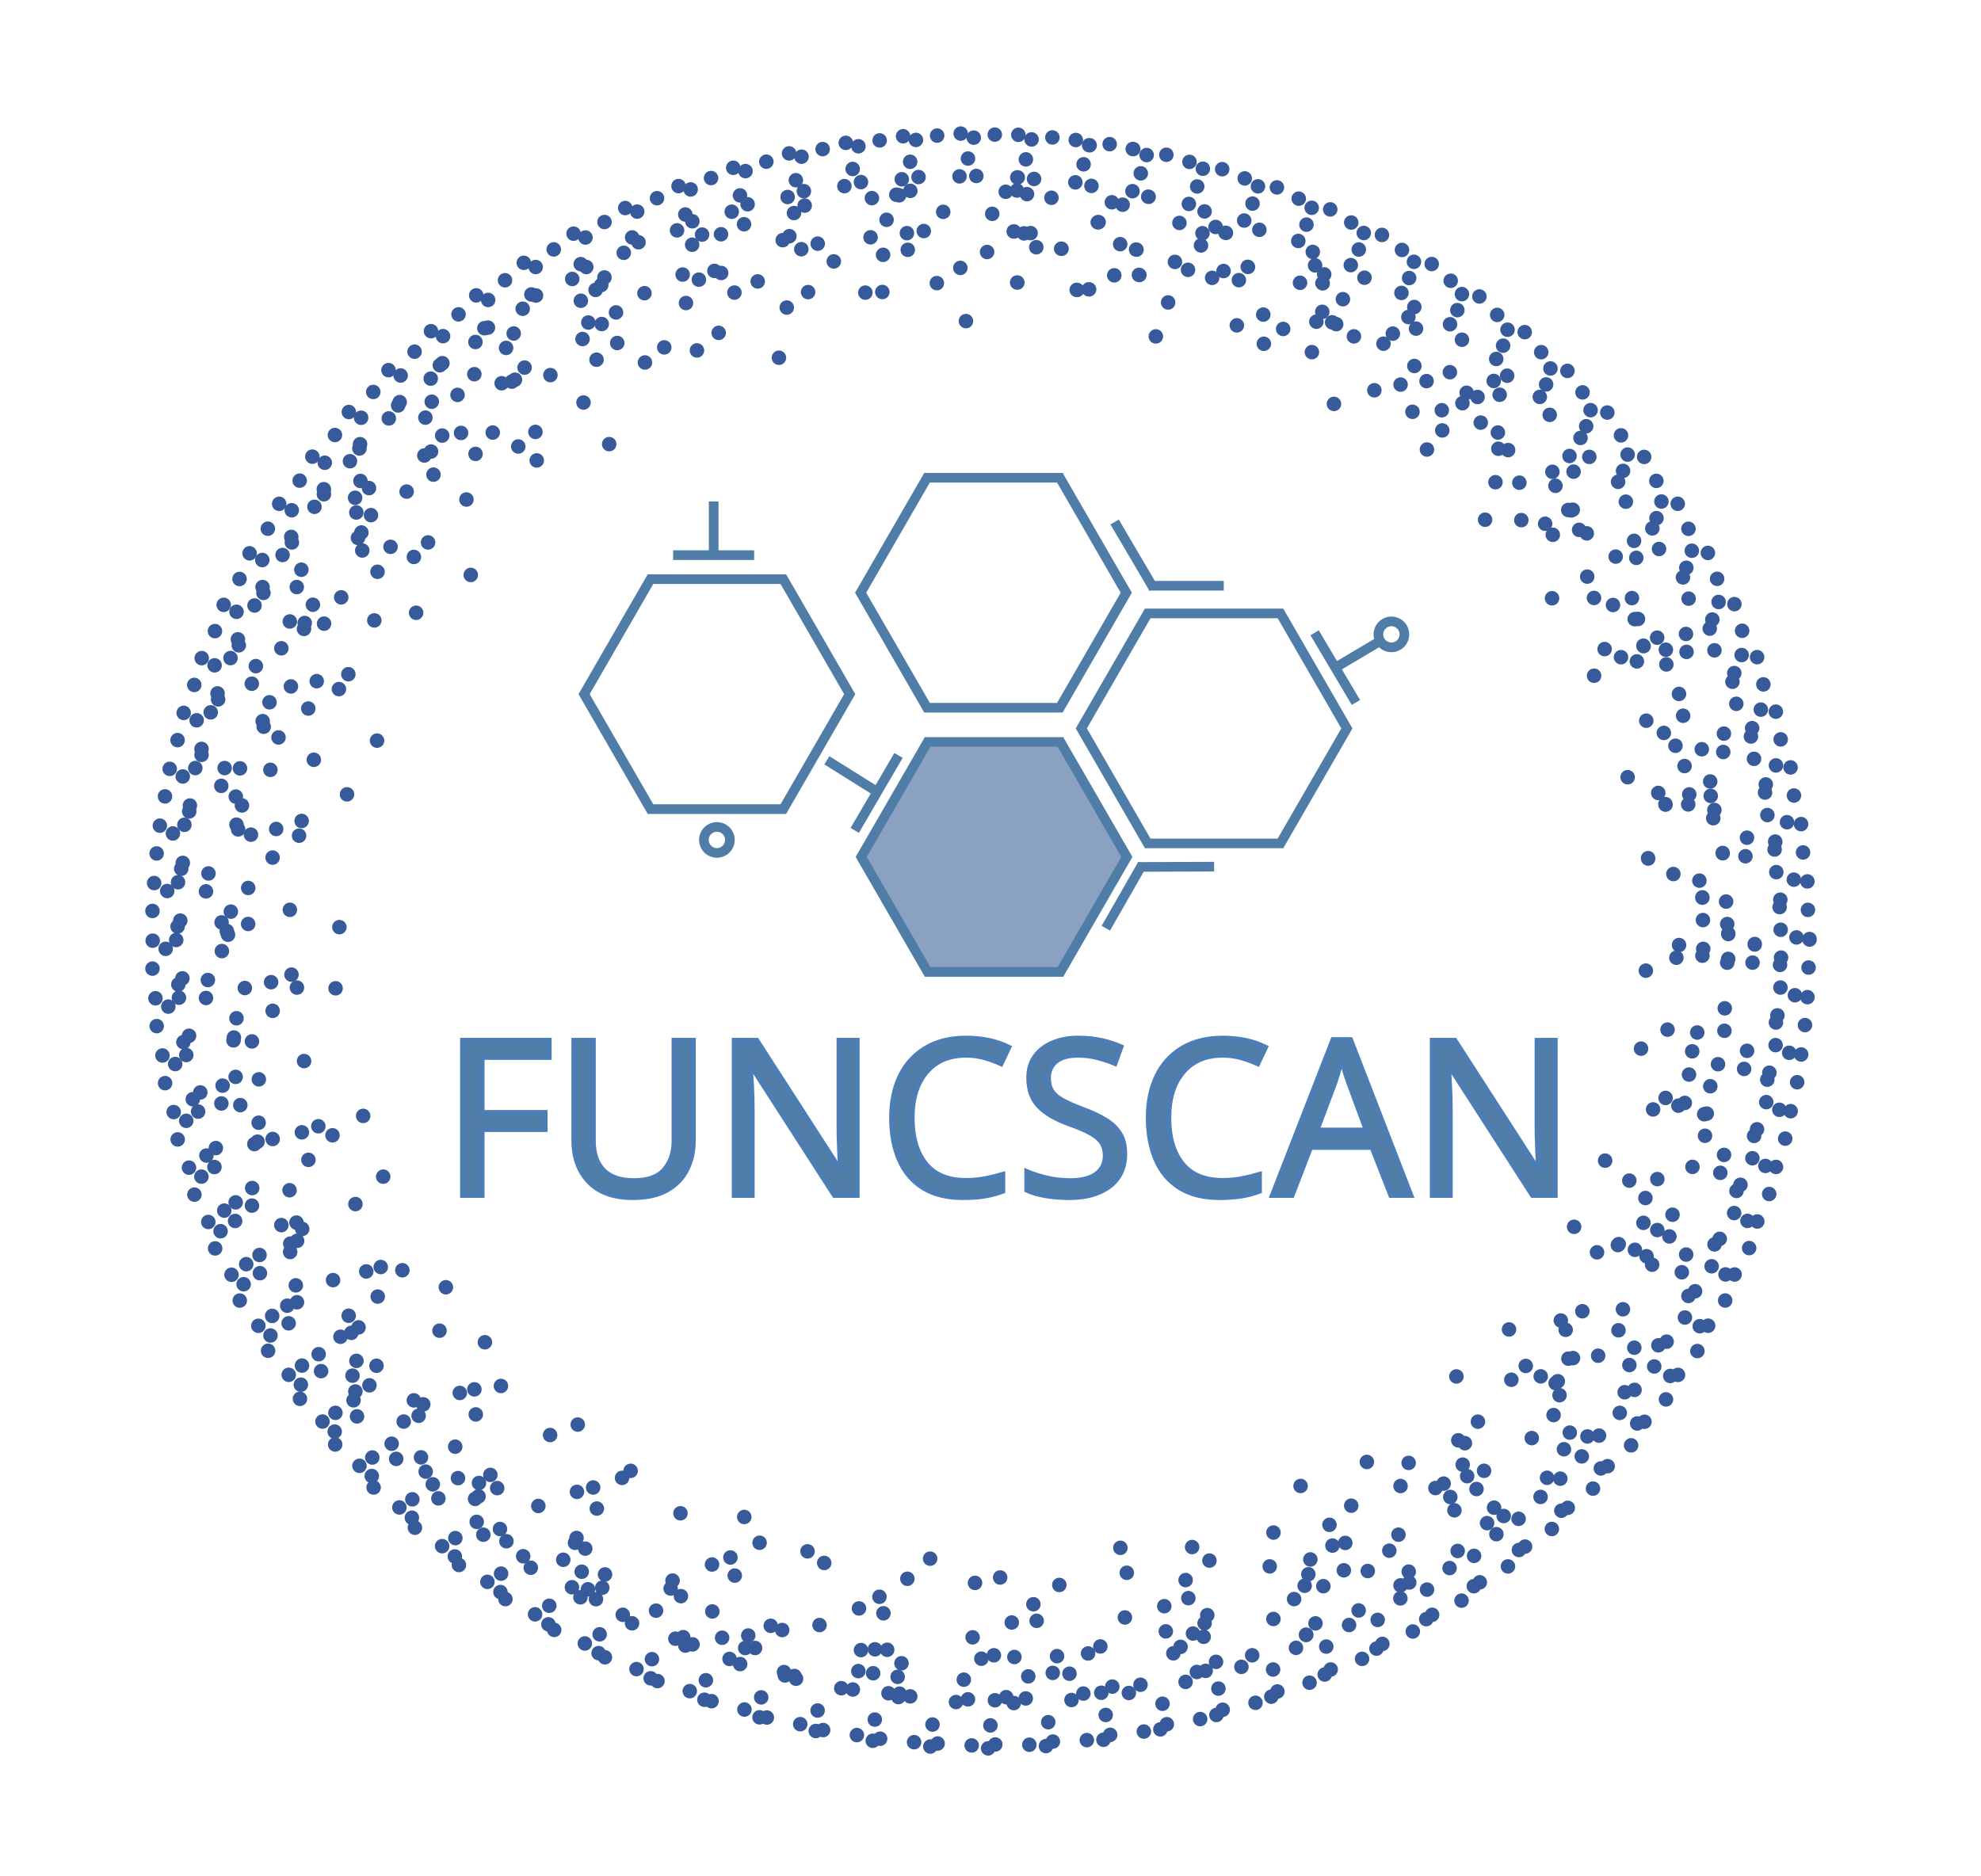
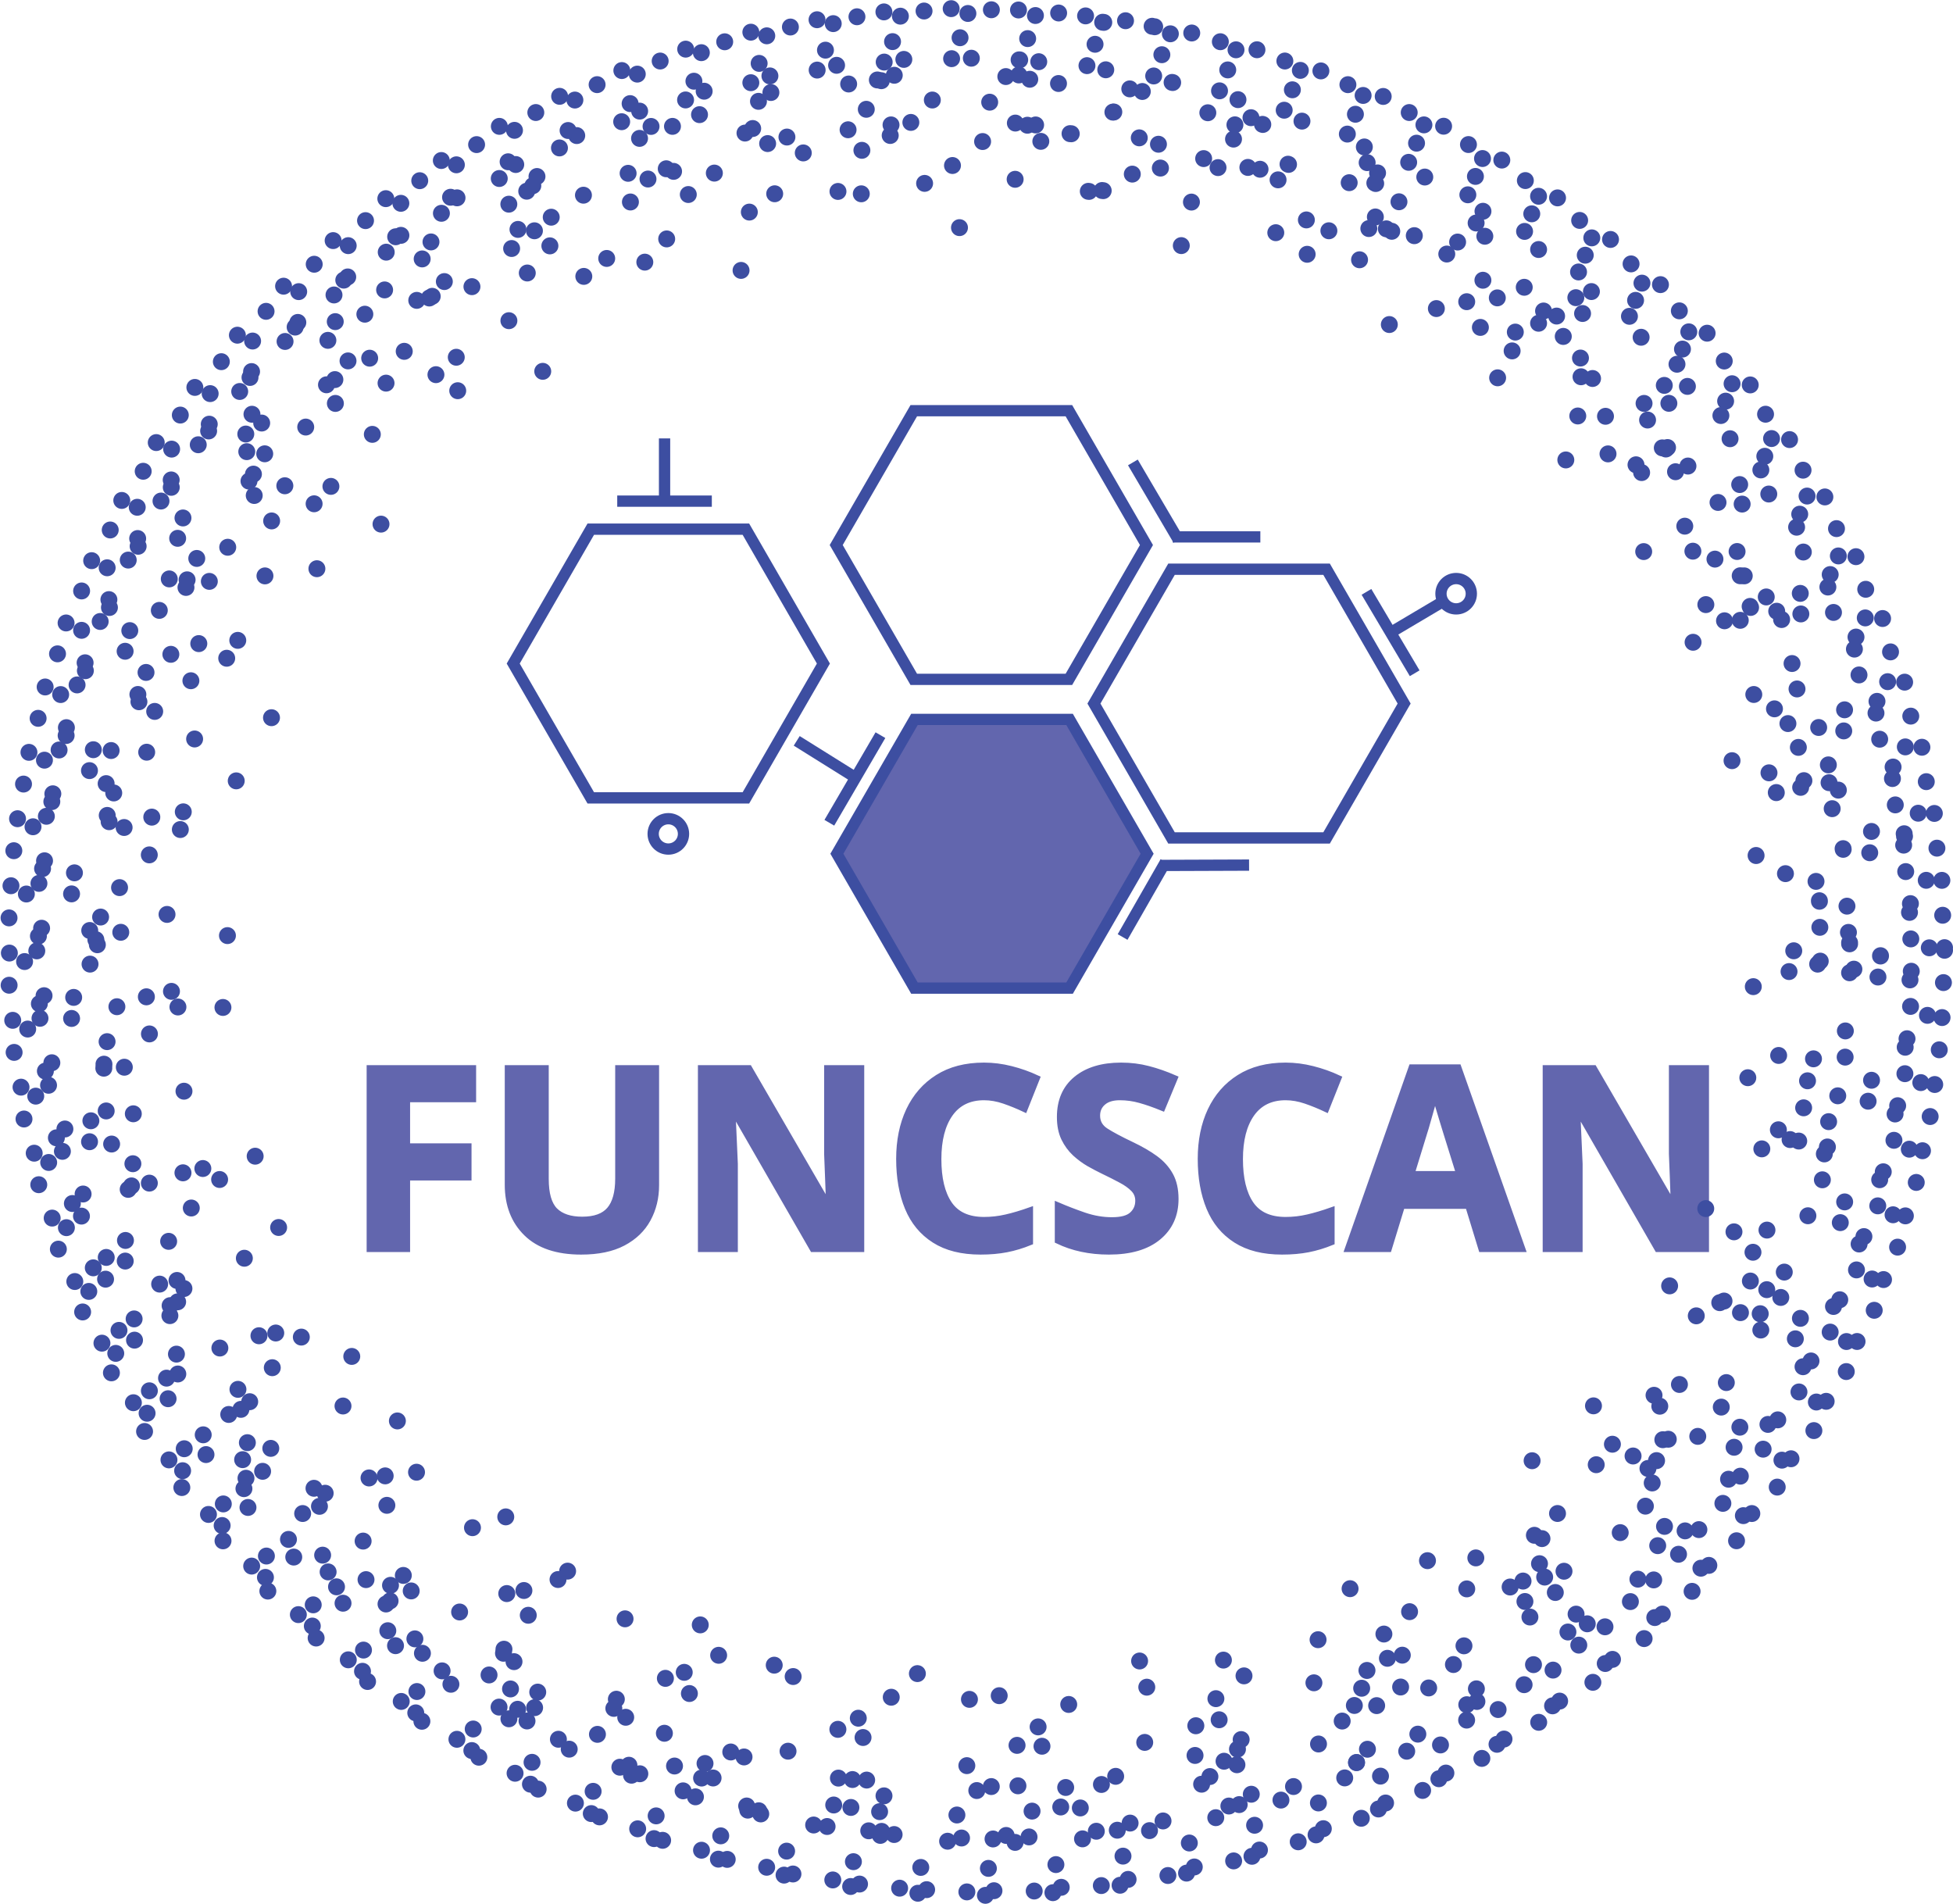
- <svg xmlns="http://www.w3.org/2000/svg" version="1.1" x="0px" y="0px" viewBox="0 0 410.18 388.36" style="enable-background:new 0 0 410.18 388.36;" xml:space="preserve">
-   <style type="text/css">
- 	.st0{fill:none;stroke:#507DA7;stroke-width:2;stroke-miterlimit:10;}
- 	.st1{fill:#8AA1C1;stroke:#507DA7;stroke-width:2;stroke-miterlimit:10;}
- 	.st2{fill:none;stroke:#507DA7;stroke-width:2;stroke-linecap:square;stroke-linejoin:bevel;stroke-miterlimit:10;}
- 	.st3{fill:none;stroke:#507DA7;stroke-width:2;stroke-linejoin:bevel;stroke-miterlimit:10;}
- 	.st4{fill:none;}
- 	.st5{fill:#507DA7;stroke:#4C7DB4;stroke-miterlimit:10;}
- 	.st6{font-family:'BerlinSansFBDemi-Bold';}
- 	.st7{font-size:45px;}
- 	.st8{fill:none;stroke:#365A9A;stroke-width:3;stroke-linecap:round;stroke-miterlimit:10;stroke-dasharray:0,11.944;}
- 	.st9{fill:none;stroke:#365A9A;stroke-width:3;stroke-linecap:round;stroke-miterlimit:10;stroke-dasharray:0,11.97;}
- 	.st10{fill:none;stroke:#365A9A;stroke-width:3;stroke-linecap:round;stroke-miterlimit:10;stroke-dasharray:0,11.994;}
- 	.st11{fill:none;stroke:#365A9A;stroke-width:3;stroke-linecap:round;stroke-miterlimit:10;stroke-dasharray:0,22.099;}
- 	.st12{fill:none;stroke:#365A9A;stroke-width:3;stroke-linecap:round;stroke-miterlimit:10;stroke-dasharray:0,22.136;}
- 	.st13{fill:none;stroke:#365A9A;stroke-width:3;stroke-linecap:round;stroke-miterlimit:10;stroke-dasharray:0,21.931;}
- 	.st14{fill:none;stroke:#365A9A;stroke-width:3;stroke-linecap:round;stroke-miterlimit:10;stroke-dasharray:0,31.814;}
- 	.st15{fill:none;stroke:#365A9A;stroke-width:3;stroke-linecap:round;stroke-miterlimit:10;stroke-dasharray:0,31.814;}
- 	.st16{fill:none;stroke:#365A9A;stroke-width:3;stroke-linecap:round;stroke-miterlimit:10;stroke-dasharray:0,31.547;}
- 	.st17{fill:none;stroke:#365A9A;stroke-width:3;stroke-linecap:round;stroke-miterlimit:10;stroke-dasharray:0,31.545;}
- 	.st18{fill:none;stroke:#365A9A;stroke-width:3;stroke-linecap:round;stroke-miterlimit:10;stroke-dasharray:0,31.971;}
- 	.st19{fill:none;stroke:#365A9A;stroke-width:3;stroke-linecap:round;stroke-miterlimit:10;stroke-dasharray:0,32.183;}
- 	.st20{fill:none;stroke:#365A9A;stroke-width:3;stroke-linecap:round;stroke-miterlimit:10;stroke-dasharray:0,32.183;}
- 	.st21{fill:none;stroke:#365A9A;stroke-width:3;stroke-linecap:round;stroke-miterlimit:10;stroke-dasharray:0,31.857;}
- 	.st22{fill:none;stroke:#365A9A;stroke-width:3;stroke-linecap:round;stroke-miterlimit:10;stroke-dasharray:0,31.857;}
- 	.st23{fill:none;stroke:#365A9A;stroke-width:3;stroke-linecap:round;stroke-miterlimit:10;stroke-dasharray:0,32.311;}
- 	.st24{fill:none;stroke:#365A9A;stroke-width:3;stroke-linecap:round;stroke-miterlimit:10;stroke-dasharray:0,39.577;}
- 	.st25{fill:none;stroke:#365A9A;stroke-width:3;stroke-linecap:round;stroke-miterlimit:10;stroke-dasharray:0,40.392;}
- 	.st26{fill:none;stroke:#365A9A;stroke-width:3;stroke-linecap:round;stroke-miterlimit:10;stroke-dasharray:0,11.981;}
- </style>
-   <g id="Layer_1">
- </g>
-   <g id="Layer_3">
-     <g>
-       <polygon class="st0" points="134.69,167.57 120.94,143.76 134.69,119.94 162.19,119.94 175.94,143.76 162.19,167.57   " />
-       <polygon class="st1" points="192.07,201.29 178.32,177.47 192.07,153.66 219.57,153.66 233.32,177.47 219.57,201.29   " />
-       <polygon class="st0" points="191.95,146.57 178.2,122.75 191.95,98.94 219.45,98.94 233.2,122.75 219.45,146.57   " />
-       <polygon class="st0" points="237.64,174.67 223.89,150.85 237.64,127.04 265.13,127.04 278.88,150.85 265.13,174.67   " />
-       <g>
-         <line class="st0" x1="181.89" y1="164.15" x2="171.2" y2="157.46" />
-         <line class="st0" x1="186.04" y1="156.45" x2="176.98" y2="171.98" />
-       </g>
-       <line class="st0" x1="156.15" y1="114.97" x2="139.38" y2="114.97" />
-       <g>
-         <line class="st2" x1="238.35" y1="120.97" x2="231.3" y2="108.97" />
-         <line class="st3" x1="253.39" y1="121.31" x2="237.86" y2="121.31" />
-       </g>
-       <g>
-         <line class="st2" x1="236.62" y1="179.54" x2="250.39" y2="179.49" />
-         <line class="st3" x1="228.97" y1="192.23" x2="236.57" y2="178.95" />
-       </g>
-       <line class="st0" x1="147.77" y1="103.85" x2="147.77" y2="114.97" />
-       <circle class="st0" cx="148.44" cy="173.95" r="2.69" />
-       <circle class="st0" cx="288.1" cy="131.38" r="2.69" />
-       <g>
-         <line class="st0" x1="280.75" y1="145.48" x2="272.2" y2="131.05" />
-         <line class="st0" x1="286.04" y1="132.6" x2="276.48" y2="138.27" />
-       </g>
+ <svg xmlns="http://www.w3.org/2000/svg" viewBox="0 0 346.22 337.46">
+   <defs>
+     <style>.cls-1,.cls-10,.cls-11,.cls-12,.cls-13,.cls-14,.cls-15,.cls-16,.cls-17,.cls-18,.cls-19,.cls-20,.cls-21,.cls-22,.cls-23,.cls-24,.cls-3,.cls-4,.cls-6,.cls-7,.cls-8,.cls-9{fill:none;}.cls-1,.cls-10,.cls-11,.cls-12,.cls-13,.cls-14,.cls-15,.cls-16,.cls-17,.cls-18,.cls-19,.cls-2,.cls-20,.cls-21,.cls-22,.cls-23,.cls-24,.cls-3,.cls-4,.cls-6,.cls-7,.cls-8,.cls-9{stroke:#3d4ea1;}.cls-1,.cls-10,.cls-11,.cls-12,.cls-13,.cls-14,.cls-15,.cls-16,.cls-17,.cls-18,.cls-19,.cls-2,.cls-20,.cls-21,.cls-22,.cls-23,.cls-24,.cls-5,.cls-6,.cls-7,.cls-8,.cls-9{stroke-miterlimit:10;}.cls-1,.cls-2,.cls-3,.cls-4{stroke-width:2px;}.cls-2,.cls-5{fill:#6266ae;}.cls-3{stroke-linecap:square;}.cls-3,.cls-4{stroke-linejoin:bevel;}.cls-5{font-size:45px;stroke:#6266ae;font-family:BerlinSansFBDemi-Bold, Berlin Sans FB Demi;font-weight:700;}.cls-10,.cls-11,.cls-12,.cls-13,.cls-14,.cls-15,.cls-16,.cls-17,.cls-18,.cls-19,.cls-20,.cls-21,.cls-22,.cls-23,.cls-24,.cls-6,.cls-7,.cls-8,.cls-9{stroke-linecap:round;stroke-width:3px;}.cls-6{stroke-dasharray:0 11.94;}.cls-7{stroke-dasharray:0 11.97;}.cls-8{stroke-dasharray:0 11.99;}.cls-9{stroke-dasharray:0 22.1;}.cls-10{stroke-dasharray:0 22.14;}.cls-11{stroke-dasharray:0 21.93;}.cls-12{stroke-dasharray:0 31.81;}.cls-13{stroke-dasharray:0 31.81;}.cls-14{stroke-dasharray:0 31.55;}.cls-15{stroke-dasharray:0 31.54;}.cls-16{stroke-dasharray:0 31.97;}.cls-17{stroke-dasharray:0 32.18;}.cls-18{stroke-dasharray:0 32.18;}.cls-19{stroke-dasharray:0 31.86;}.cls-20{stroke-dasharray:0 31.86;}.cls-21{stroke-dasharray:0 32.31;}.cls-22{stroke-dasharray:0 39.58;}.cls-23{stroke-dasharray:0 40.39;}.cls-24{stroke-dasharray:0 11.98;}</style>
+   </defs>
+   <g id="Layer_2" data-name="Layer 2">
+     <g id="Layer_3" data-name="Layer 3">
+       <polygon class="cls-1" points="104.73 141.43 90.98 117.62 104.73 93.8 132.23 93.8 145.97 117.62 132.23 141.43 104.73 141.43" />
+       <polygon class="cls-2" points="162.11 175.15 148.36 151.33 162.11 127.52 189.61 127.52 203.36 151.33 189.61 175.15 162.11 175.15" />
+       <polygon class="cls-1" points="161.99 120.42 148.24 96.61 161.99 72.8 189.49 72.8 203.24 96.61 189.49 120.42 161.99 120.42" />
+       <polygon class="cls-1" points="207.68 148.53 193.93 124.71 207.68 100.9 235.17 100.9 248.92 124.71 235.17 148.53 207.68 148.53" />
+       <line class="cls-1" x1="151.93" y1="138" x2="141.24" y2="131.32" />
+       <line class="cls-1" x1="156.08" y1="130.31" x2="147.02" y2="145.84" />
+       <line class="cls-1" x1="126.19" y1="88.83" x2="109.42" y2="88.83" />
+       <line class="cls-3" x1="208.39" y1="94.83" x2="201.34" y2="82.83" />
+       <line class="cls-4" x1="223.43" y1="95.17" x2="207.9" y2="95.17" />
+       <line class="cls-3" x1="206.66" y1="153.4" x2="220.43" y2="153.35" />
+       <line class="cls-4" x1="199.01" y1="166.09" x2="206.61" y2="152.81" />
+       <line class="cls-1" x1="117.81" y1="77.71" x2="117.81" y2="88.83" />
+       <circle class="cls-1" cx="118.48" cy="147.81" r="2.69" />
+       <circle class="cls-1" cx="258.14" cy="105.24" r="2.69" />
+       <line class="cls-1" x1="250.79" y1="119.34" x2="242.24" y2="104.91" />
+       <line class="cls-1" x1="256.08" y1="106.46" x2="246.51" y2="112.13" />
    </g>
-   </g>
-   <g id="Layer_4">
-     <rect x="91.41" y="215.85" class="st4" width="248.68" height="60.29" />
-     <text transform="matrix(1 0 0 1 91.4079 247.5735)" class="st5 st6 st7">FUNCSCAN</text>
-   </g>
-   <g id="Layer_2">
-     <g>
-       <g>
-         <ellipse class="st8" cx="203.07" cy="194.58" rx="171.61" ry="166.73" />
-       </g>
-       <g>
-         <ellipse transform="matrix(0.1894 -0.9819 0.9819 0.1894 -26.4514 357.1277)" class="st8" cx="203.07" cy="194.58" rx="166.73" ry="171.61" />
-       </g>
+     <g id="Layer_4" data-name="Layer 4">
+       <text class="cls-5" transform="translate(61.45 221.43)">FUNCSCAN</text>
    </g>
-     <g>
-       <ellipse transform="matrix(0.0518 -0.9987 0.9987 0.0518 -1.9251 386.4795)" class="st9" cx="202.57" cy="194.25" rx="157.7" ry="166.1" />
-     </g>
-     <g>
-       <ellipse transform="matrix(0.2205 -0.9754 0.9754 0.2205 -31.5053 349.7452)" class="st9" cx="203.07" cy="194.58" rx="157.7" ry="166.1" />
-     </g>
-     <g>
-       <ellipse transform="matrix(0.9922 -0.1246 0.1246 0.9922 -22.7221 26.7786)" class="st10" cx="202.77" cy="195.09" rx="166.1" ry="162.21" />
-     </g>
-     <g>
-       <ellipse class="st11" cx="202.79" cy="195.6" rx="160.54" ry="155.98" />
-     </g>
-     <g>
-       <ellipse transform="matrix(0.3273 -0.9449 0.9449 0.3273 -48.4056 323.2191)" class="st11" cx="202.79" cy="195.6" rx="155.98" ry="160.54" />
-     </g>
-     <g>
-       <ellipse transform="matrix(0.0518 -0.9987 0.9987 0.0518 -3.1946 387.2266)" class="st12" cx="202.33" cy="195.3" rx="147.53" ry="155.39" />
-     </g>
-     <g>
-       <ellipse transform="matrix(0.2205 -0.9754 0.9754 0.2205 -32.7147 350.2732)" class="st12" cx="202.79" cy="195.6" rx="147.53" ry="155.39" />
-     </g>
-     <g>
-       <ellipse transform="matrix(0.9922 -0.1246 0.1246 0.9922 -22.8475 26.7549)" class="st13" cx="202.52" cy="196.08" rx="155.39" ry="151.74" />
-     </g>
-     <g>
-       <g>
-         <ellipse class="st14" cx="206.68" cy="193.44" rx="151.17" ry="142.43" />
-       </g>
-       <g>
-         <ellipse transform="matrix(0.092 -0.9958 0.9958 0.092 -4.9587 381.4453)" class="st15" cx="206.68" cy="193.44" rx="142.51" ry="151.09" />
-       </g>
-       <g>
-         <ellipse transform="matrix(0.0326 -0.9995 0.9995 0.0326 6.4694 393.0022)" class="st16" cx="206.24" cy="193.16" rx="134.72" ry="146.31" />
-       </g>
-       <g>
-         <ellipse transform="matrix(0.1396 -0.9902 0.9902 0.1396 -13.7207 371.0924)" class="st17" cx="206.68" cy="193.44" rx="134.84" ry="146.18" />
-       </g>
-       <g>
-         <ellipse transform="matrix(0.9985 -0.0544 0.0544 0.9985 -10.237 11.5119)" class="st18" cx="206.42" cy="193.87" rx="146.29" ry="138.59" />
-       </g>
-     </g>
-     <g>
-       <g>
-         <ellipse transform="matrix(0.4835 -0.8754 0.8754 0.4835 -66.6751 274.4967)" class="st19" cx="199.26" cy="193.75" rx="154.29" ry="153.02" />
-       </g>
-       <g>
-         <ellipse transform="matrix(0.9204 -0.3911 0.3911 0.9204 -59.8991 93.3525)" class="st20" cx="199.26" cy="193.75" rx="153.24" ry="154.08" />
-       </g>
-       <g>
-         <ellipse transform="matrix(0.9835 -0.1809 0.1809 0.9835 -31.7252 39.1528)" class="st21" cx="198.78" cy="193.5" rx="148.53" ry="145.53" />
-       </g>
-       <g>
-         <ellipse transform="matrix(0.2519 -0.9678 0.9678 0.2519 -42.3015 340.7704)" class="st22" cx="199.26" cy="197.75" rx="145.47" ry="148.59" />
-       </g>
-       <g>
-         <ellipse transform="matrix(0.3927 -0.9197 0.9197 0.3927 -57.7462 301.0359)" class="st23" cx="199.05" cy="194.24" rx="151.1" ry="147.13" />
-       </g>
-     </g>
-     <g>
-       <ellipse transform="matrix(0.9922 -0.1246 0.1246 0.9922 -22.6556 27.2028)" class="st24" cx="206.2" cy="194.77" rx="136.12" ry="128.37" />
-     </g>
-     <g>
-       <ellipse transform="matrix(0.1348 -0.9909 0.9909 0.1348 -13.6701 369.8542)" class="st25" cx="204.96" cy="192.76" rx="133.91" ry="136.08" />
-     </g>
-     <g>
-       <ellipse transform="matrix(0.1348 -0.9909 0.9909 0.1348 -17.7755 370.2615)" class="st26" cx="203.14" cy="195.31" rx="166.73" ry="168.86" />
+     <g id="Layer_2-2" data-name="Layer 2">
+       <ellipse class="cls-6" cx="173.11" cy="168.44" rx="171.61" ry="166.73" />
+       <ellipse class="cls-6" cx="173.11" cy="168.44" rx="166.73" ry="171.61" transform="translate(-25.07 306.52) rotate(-79.08)" />
+       <ellipse class="cls-7" cx="172.61" cy="168.11" rx="157.7" ry="166.1" transform="translate(-4.23 331.77) rotate(-87.03)" />
+       <ellipse class="cls-7" cx="173.11" cy="168.44" rx="157.7" ry="166.1" transform="translate(-29.36 300.15) rotate(-77.26)" />
+       <ellipse class="cls-8" cx="172.81" cy="168.95" rx="166.1" ry="162.21" transform="translate(-19.7 22.84) rotate(-7.16)" />
+       <ellipse class="cls-9" cx="172.83" cy="169.46" rx="160.54" ry="155.98" />
+       <ellipse class="cls-9" cx="172.83" cy="169.46" rx="155.98" ry="160.54" transform="translate(-43.86 277.32) rotate(-70.9)" />
+       <ellipse class="cls-10" cx="172.37" cy="169.15" rx="147.53" ry="155.39" transform="translate(-5.5 332.52) rotate(-87.03)" />
+       <ellipse class="cls-10" cx="172.83" cy="169.46" rx="147.53" ry="155.39" transform="translate(-30.57 300.67) rotate(-77.26)" />
+       <ellipse class="cls-11" cx="172.56" cy="169.93" rx="155.39" ry="151.74" transform="translate(-19.82 22.82) rotate(-7.16)" />
+       <ellipse class="cls-12" cx="176.72" cy="167.3" rx="151.17" ry="142.43" />
+       <ellipse class="cls-13" cx="176.72" cy="167.3" rx="142.51" ry="151.09" transform="matrix(0.09, -1, 1, 0.09, -6.13, 327.88)" />
+       <ellipse class="cls-14" cx="176.28" cy="167.02" rx="134.72" ry="146.31" transform="matrix(0.03, -1, 1, 0.03, 3.61, 337.77)" />
+       <ellipse class="cls-15" cx="176.72" cy="167.3" rx="134.84" ry="146.18" transform="translate(-13.61 318.93) rotate(-81.97)" />
+       <ellipse class="cls-16" cx="176.46" cy="167.73" rx="146.29" ry="138.59" transform="translate(-8.86 9.84) rotate(-3.12)" />
+       <ellipse class="cls-17" cx="169.3" cy="167.6" rx="154.29" ry="153.02" transform="translate(-59.27 234.77) rotate(-61.09)" />
+       <ellipse class="cls-18" cx="169.3" cy="167.6" rx="153.24" ry="154.08" transform="translate(-52.06 79.55) rotate(-23.02)" />
+       <ellipse class="cls-19" cx="168.82" cy="167.36" rx="148.53" ry="145.53" transform="translate(-27.49 33.3) rotate(-10.42)" />
+       <ellipse class="cls-20" cx="169.3" cy="171.6" rx="145.47" ry="148.59" transform="matrix(0.25, -0.97, 0.97, 0.25, -39.42, 292.22)" />
+       <ellipse class="cls-21" cx="169.09" cy="168.1" rx="151.1" ry="147.13" transform="translate(-51.9 257.61) rotate(-66.88)" />
+       <ellipse class="cls-22" cx="176.24" cy="168.63" rx="136.12" ry="128.37" transform="translate(-19.63 23.27) rotate(-7.16)" />
+       <ellipse class="cls-23" cx="175" cy="166.61" rx="133.91" ry="136.08" transform="translate(-13.69 317.55) rotate(-82.25)" />
+       <ellipse class="cls-24" cx="173.18" cy="169.17" rx="166.73" ry="168.86" transform="translate(-17.79 317.96) rotate(-82.25)" />
    </g>
  </g>
</svg>
